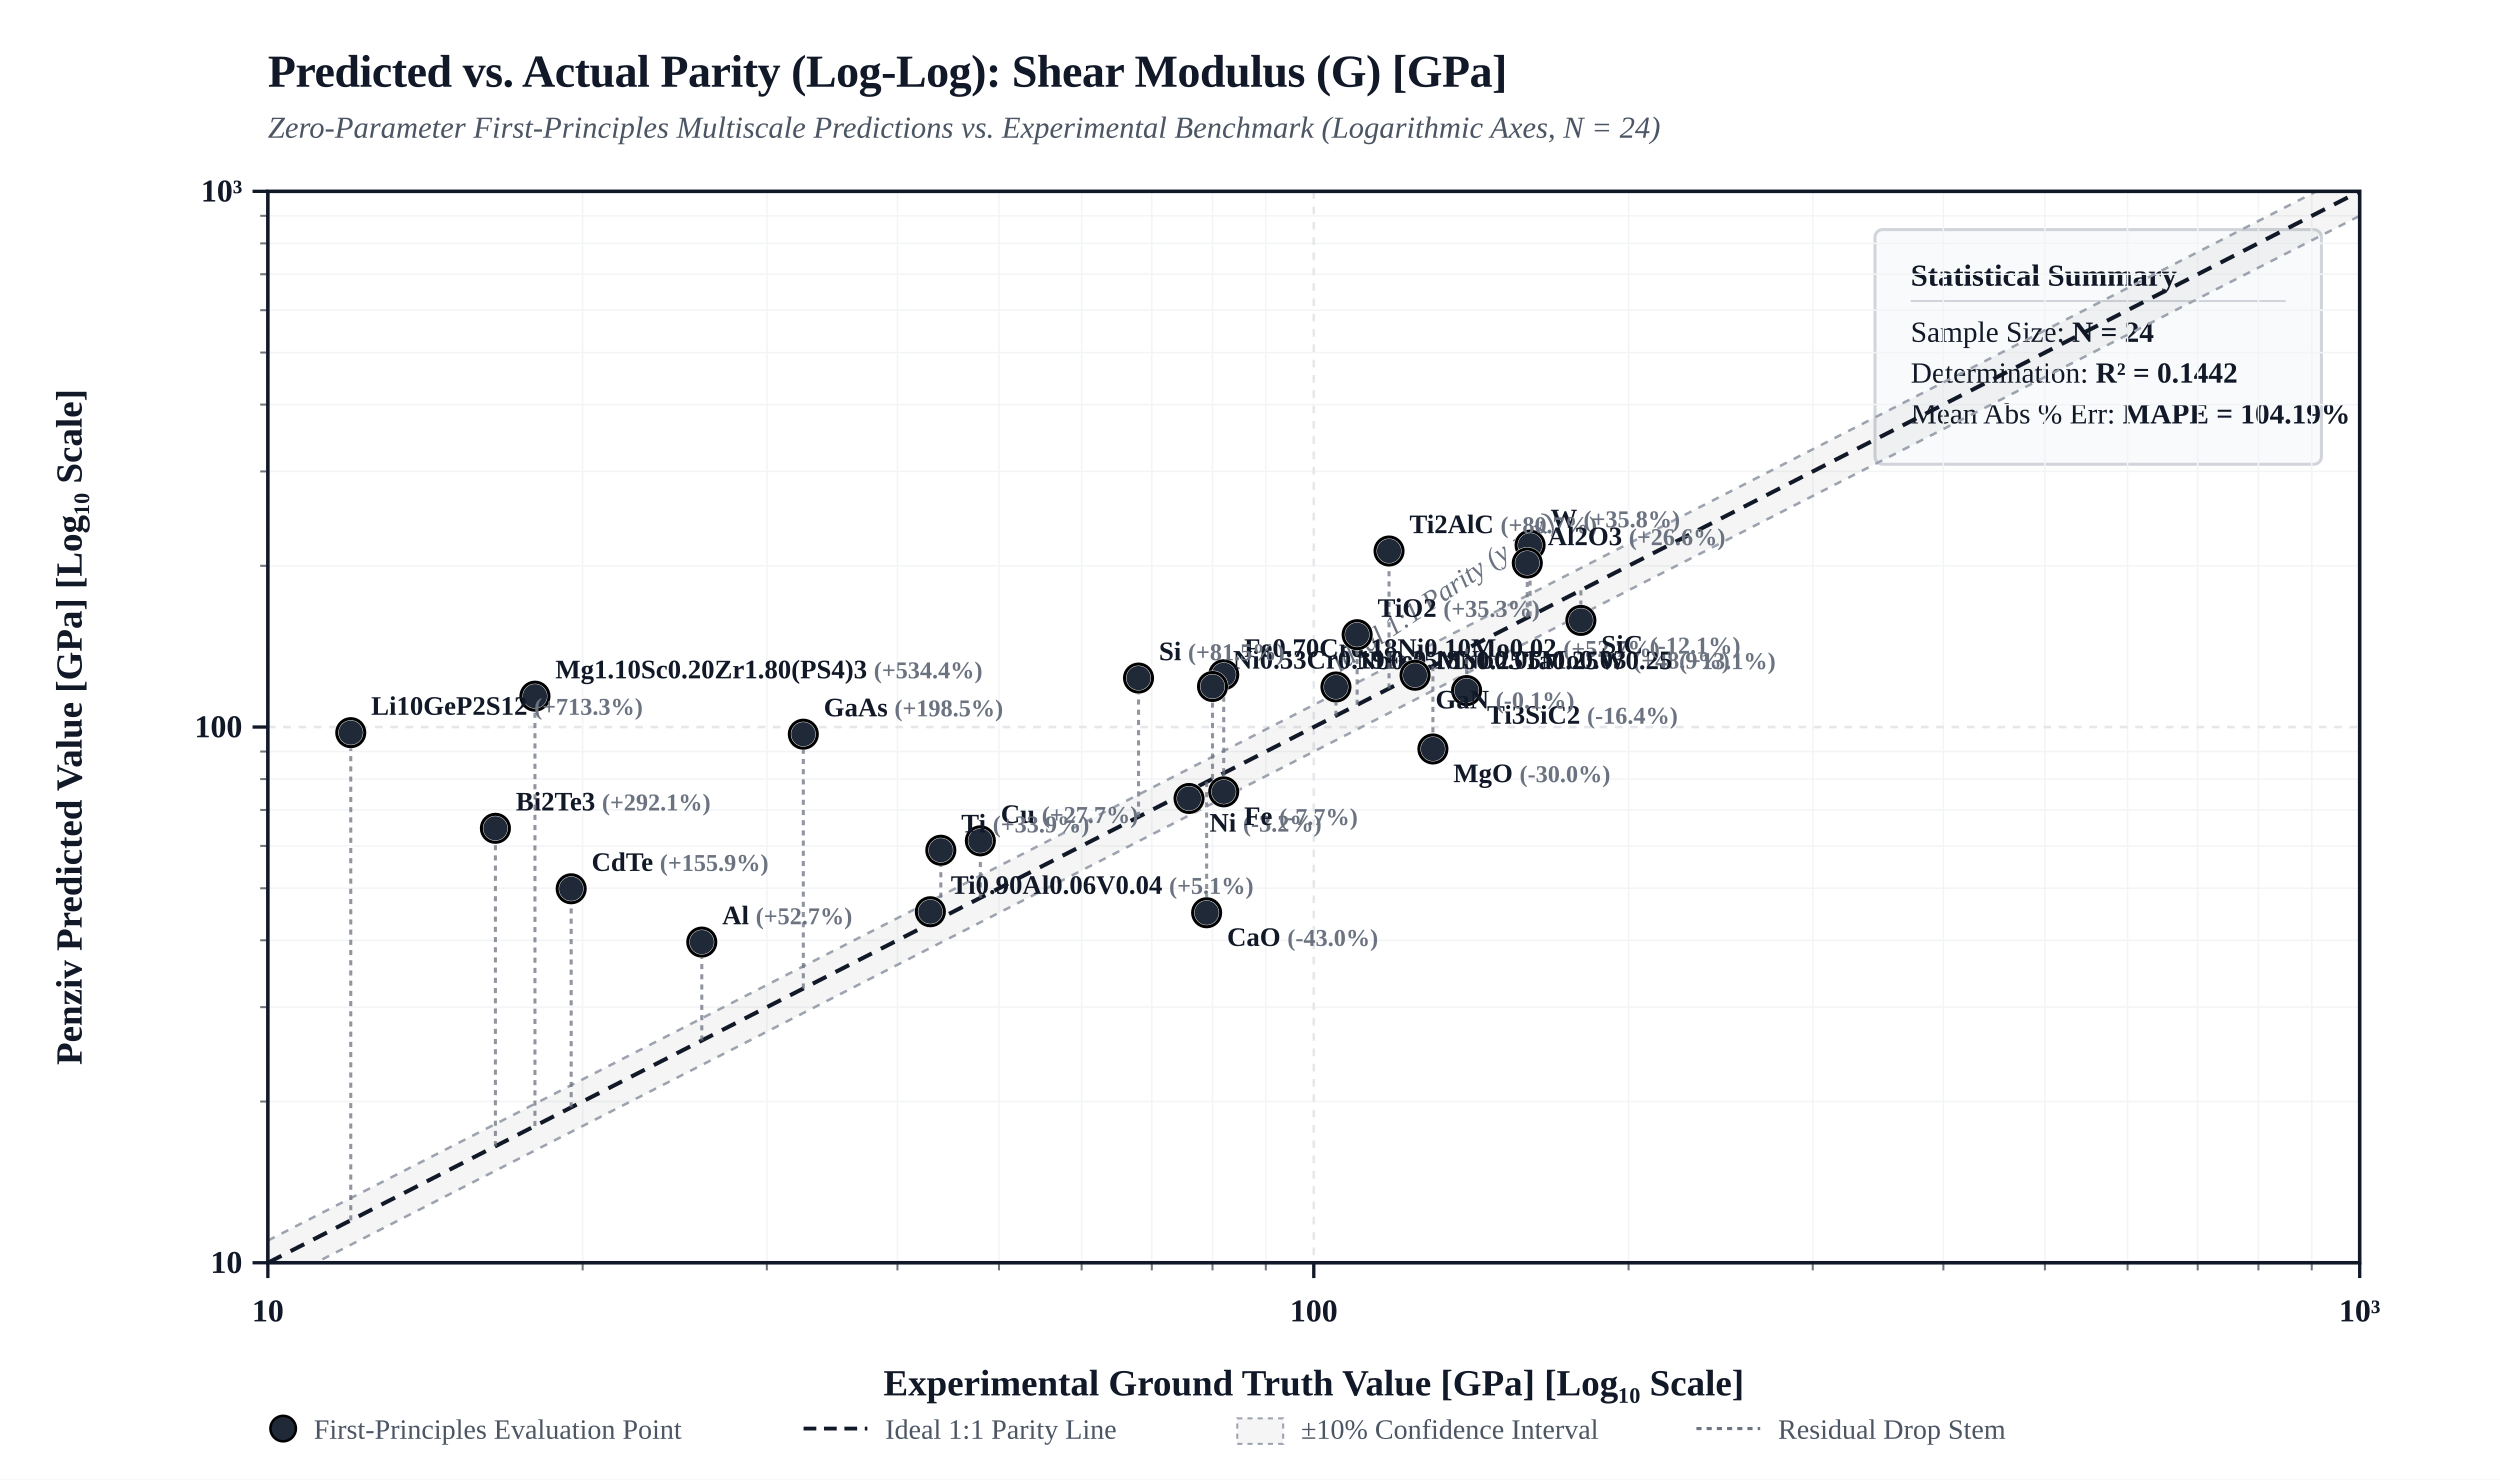
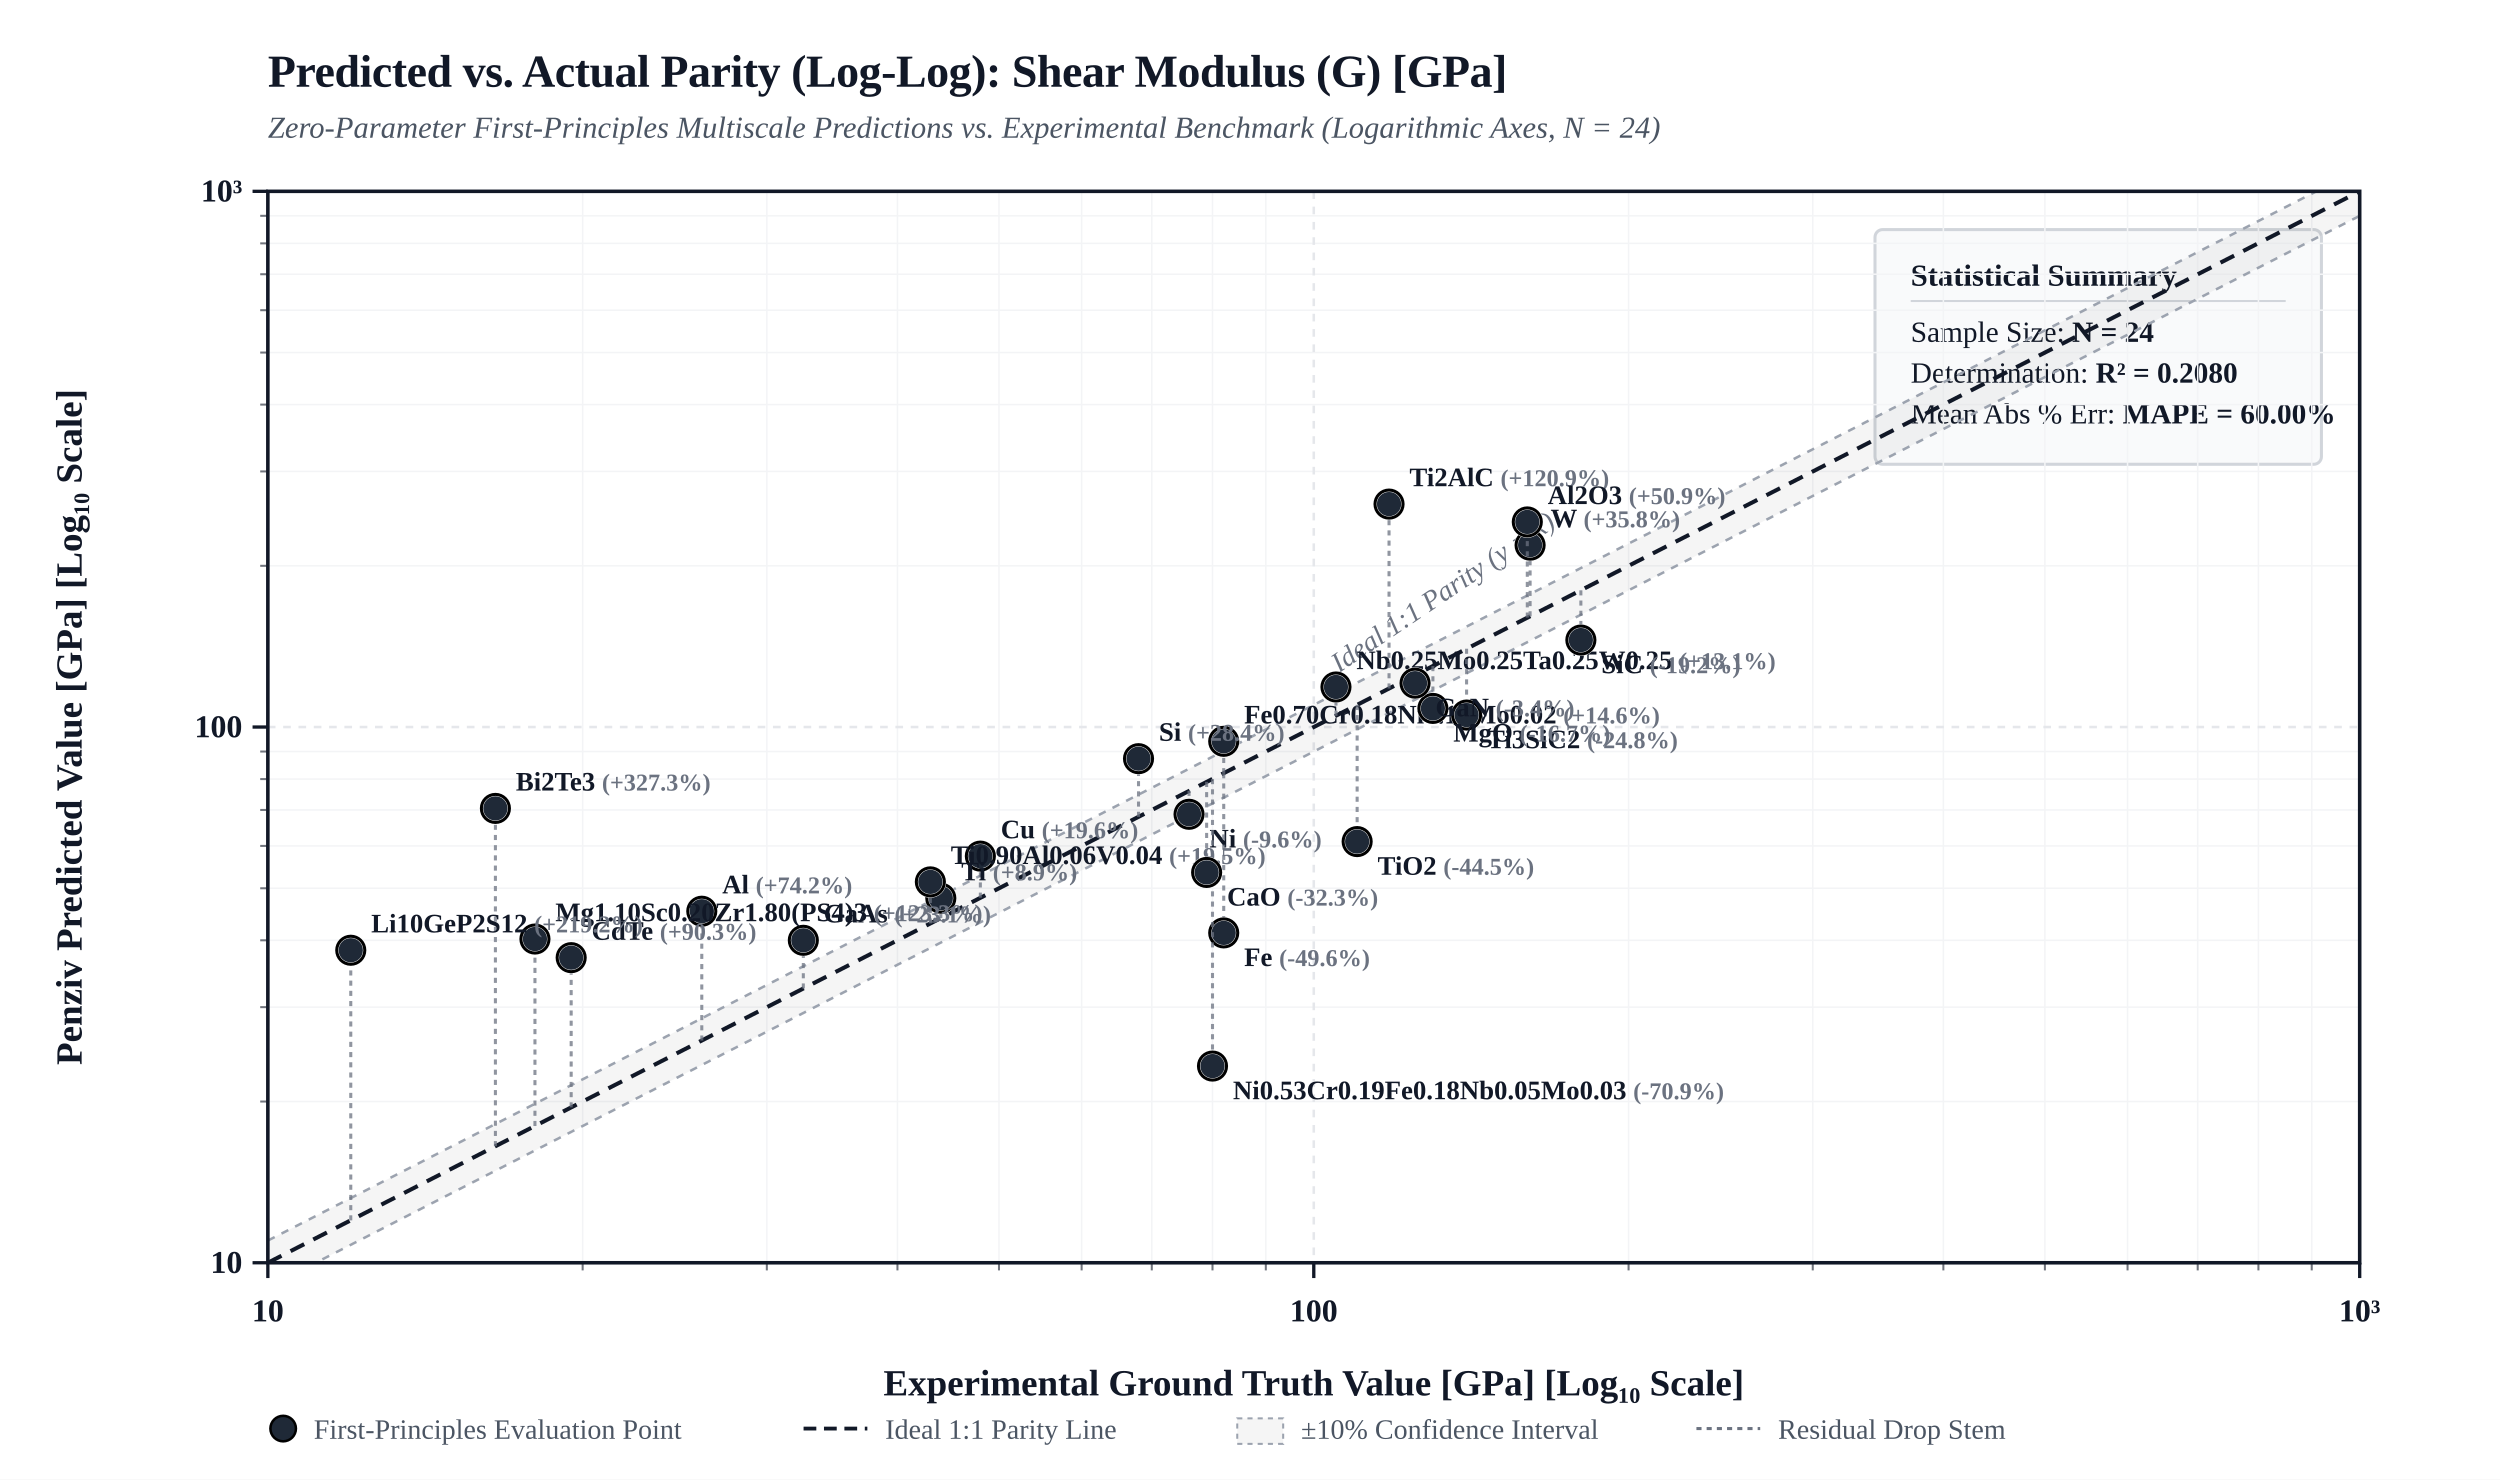
<svg xmlns="http://www.w3.org/2000/svg" viewBox="0 0 980 580" width="100%" height="auto" style="background-color: #FFFFFF; border: 1px solid #E5E7EB; border-radius: 4px; font-family: 'Times New Roman', Times, 'DejaVu Serif', 'TeX Gyre Termes', Georgia, serif;">
  <defs>
    <clipPath id="plotClip">
      <rect x="105" y="75" width="820" height="420" />
    </clipPath>
  </defs>
  <rect x="0" y="0" width="980" height="580" fill="#FFFFFF" />
  <text x="105" y="34" fill="#111827" font-size="18" font-weight="bold" letter-spacing="-0.01em">Predicted vs. Actual Parity (Log-Log): Shear Modulus (G) [GPa]</text>
  <text x="105" y="54" fill="#4B5563" font-size="12" font-style="italic">Zero-Parameter First-Principles Multiscale Predictions vs. Experimental Benchmark (Logarithmic Axes, N = 24)</text>
  <g transform="translate(735, 90)">
    <rect width="175" height="92" rx="3" fill="#F9FAFB" stroke="#D1D5DB" stroke-width="1.2" />
    <text x="14" y="22" fill="#111827" font-size="12" font-weight="bold">Statistical Summary</text>
    <line x1="14" y1="28" x2="161" y2="28" stroke="#D1D5DB" stroke-width="0.8" />
    <text x="14" y="44" fill="#111827" font-size="11.5">Sample Size: <tspan font-weight="bold">N = 24</tspan>
    </text>
-     <text x="14" y="60" fill="#111827" font-size="11.5">Determination: <tspan font-weight="bold">R² = 0.1442</tspan>
+     <text x="14" y="60" fill="#111827" font-size="11.5">Determination: <tspan font-weight="bold">R² = 0.2080</tspan>
    </text>
-     <text x="14" y="76" fill="#111827" font-size="11.5">Mean Abs % Err: <tspan font-weight="bold">MAPE = 104.19%</tspan>
+     <text x="14" y="76" fill="#111827" font-size="11.5">Mean Abs % Err: <tspan font-weight="bold">MAPE = 60.00%</tspan>
    </text>
  </g>
  <line x1="228.4" y1="75" x2="228.4" y2="495" stroke="#F3F4F6" stroke-width="0.6" />
  <line x1="105" y1="431.8" x2="925" y2="431.8" stroke="#F3F4F6" stroke-width="0.6" />
  <line x1="102" y1="431.8" x2="105" y2="431.8" stroke="#111827" stroke-width="0.8" opacity="0.6" />
  <line x1="228.4" y1="495" x2="228.4" y2="498" stroke="#111827" stroke-width="0.8" opacity="0.6" />
  <line x1="300.6" y1="75" x2="300.6" y2="495" stroke="#F3F4F6" stroke-width="0.6" />
  <line x1="105" y1="394.8" x2="925" y2="394.8" stroke="#F3F4F6" stroke-width="0.6" />
  <line x1="102" y1="394.8" x2="105" y2="394.8" stroke="#111827" stroke-width="0.8" opacity="0.6" />
  <line x1="300.6" y1="495" x2="300.6" y2="498" stroke="#111827" stroke-width="0.8" opacity="0.6" />
  <line x1="351.8" y1="75" x2="351.8" y2="495" stroke="#F3F4F6" stroke-width="0.6" />
  <line x1="105" y1="368.6" x2="925" y2="368.6" stroke="#F3F4F6" stroke-width="0.6" />
  <line x1="102" y1="368.6" x2="105" y2="368.6" stroke="#111827" stroke-width="0.8" opacity="0.6" />
  <line x1="351.8" y1="495" x2="351.8" y2="498" stroke="#111827" stroke-width="0.8" opacity="0.6" />
  <line x1="391.6" y1="75" x2="391.6" y2="495" stroke="#F3F4F6" stroke-width="0.6" />
  <line x1="105" y1="348.2" x2="925" y2="348.2" stroke="#F3F4F6" stroke-width="0.6" />
  <line x1="102" y1="348.2" x2="105" y2="348.2" stroke="#111827" stroke-width="0.8" opacity="0.6" />
  <line x1="391.6" y1="495" x2="391.6" y2="498" stroke="#111827" stroke-width="0.8" opacity="0.6" />
  <line x1="424.0" y1="75" x2="424.0" y2="495" stroke="#F3F4F6" stroke-width="0.6" />
  <line x1="105" y1="331.6" x2="925" y2="331.6" stroke="#F3F4F6" stroke-width="0.6" />
  <line x1="102" y1="331.6" x2="105" y2="331.6" stroke="#111827" stroke-width="0.8" opacity="0.6" />
  <line x1="424.0" y1="495" x2="424.0" y2="498" stroke="#111827" stroke-width="0.8" opacity="0.6" />
  <line x1="451.5" y1="75" x2="451.5" y2="495" stroke="#F3F4F6" stroke-width="0.6" />
  <line x1="105" y1="317.5" x2="925" y2="317.5" stroke="#F3F4F6" stroke-width="0.6" />
  <line x1="102" y1="317.5" x2="105" y2="317.5" stroke="#111827" stroke-width="0.8" opacity="0.6" />
  <line x1="451.5" y1="495" x2="451.5" y2="498" stroke="#111827" stroke-width="0.8" opacity="0.6" />
  <line x1="475.3" y1="75" x2="475.3" y2="495" stroke="#F3F4F6" stroke-width="0.6" />
  <line x1="105" y1="305.4" x2="925" y2="305.4" stroke="#F3F4F6" stroke-width="0.6" />
  <line x1="102" y1="305.4" x2="105" y2="305.4" stroke="#111827" stroke-width="0.8" opacity="0.6" />
  <line x1="475.3" y1="495" x2="475.3" y2="498" stroke="#111827" stroke-width="0.8" opacity="0.6" />
  <line x1="496.2" y1="75" x2="496.2" y2="495" stroke="#F3F4F6" stroke-width="0.6" />
  <line x1="105" y1="294.6" x2="925" y2="294.6" stroke="#F3F4F6" stroke-width="0.6" />
  <line x1="102" y1="294.6" x2="105" y2="294.6" stroke="#111827" stroke-width="0.8" opacity="0.6" />
  <line x1="496.2" y1="495" x2="496.2" y2="498" stroke="#111827" stroke-width="0.8" opacity="0.6" />
  <line x1="638.4" y1="75" x2="638.4" y2="495" stroke="#F3F4F6" stroke-width="0.6" />
  <line x1="105" y1="221.8" x2="925" y2="221.8" stroke="#F3F4F6" stroke-width="0.6" />
  <line x1="102" y1="221.8" x2="105" y2="221.8" stroke="#111827" stroke-width="0.8" opacity="0.6" />
  <line x1="638.4" y1="495" x2="638.4" y2="498" stroke="#111827" stroke-width="0.8" opacity="0.6" />
  <line x1="710.6" y1="75" x2="710.6" y2="495" stroke="#F3F4F6" stroke-width="0.6" />
  <line x1="105" y1="184.8" x2="925" y2="184.8" stroke="#F3F4F6" stroke-width="0.6" />
  <line x1="102" y1="184.8" x2="105" y2="184.8" stroke="#111827" stroke-width="0.8" opacity="0.6" />
  <line x1="710.6" y1="495" x2="710.6" y2="498" stroke="#111827" stroke-width="0.8" opacity="0.6" />
  <line x1="761.8" y1="75" x2="761.8" y2="495" stroke="#F3F4F6" stroke-width="0.6" />
  <line x1="105" y1="158.6" x2="925" y2="158.6" stroke="#F3F4F6" stroke-width="0.6" />
  <line x1="102" y1="158.6" x2="105" y2="158.6" stroke="#111827" stroke-width="0.8" opacity="0.6" />
  <line x1="761.8" y1="495" x2="761.8" y2="498" stroke="#111827" stroke-width="0.8" opacity="0.6" />
  <line x1="801.6" y1="75" x2="801.6" y2="495" stroke="#F3F4F6" stroke-width="0.6" />
  <line x1="105" y1="138.2" x2="925" y2="138.2" stroke="#F3F4F6" stroke-width="0.6" />
  <line x1="102" y1="138.2" x2="105" y2="138.2" stroke="#111827" stroke-width="0.8" opacity="0.6" />
  <line x1="801.6" y1="495" x2="801.6" y2="498" stroke="#111827" stroke-width="0.8" opacity="0.6" />
  <line x1="834.0" y1="75" x2="834.0" y2="495" stroke="#F3F4F6" stroke-width="0.6" />
  <line x1="105" y1="121.6" x2="925" y2="121.6" stroke="#F3F4F6" stroke-width="0.6" />
  <line x1="102" y1="121.6" x2="105" y2="121.6" stroke="#111827" stroke-width="0.8" opacity="0.6" />
  <line x1="834.0" y1="495" x2="834.0" y2="498" stroke="#111827" stroke-width="0.8" opacity="0.6" />
  <line x1="861.5" y1="75" x2="861.5" y2="495" stroke="#F3F4F6" stroke-width="0.6" />
  <line x1="105" y1="107.5" x2="925" y2="107.5" stroke="#F3F4F6" stroke-width="0.6" />
  <line x1="102" y1="107.5" x2="105" y2="107.5" stroke="#111827" stroke-width="0.8" opacity="0.6" />
  <line x1="861.5" y1="495" x2="861.5" y2="498" stroke="#111827" stroke-width="0.8" opacity="0.6" />
  <line x1="885.3" y1="75" x2="885.3" y2="495" stroke="#F3F4F6" stroke-width="0.6" />
  <line x1="105" y1="95.4" x2="925" y2="95.4" stroke="#F3F4F6" stroke-width="0.6" />
  <line x1="102" y1="95.4" x2="105" y2="95.4" stroke="#111827" stroke-width="0.8" opacity="0.6" />
  <line x1="885.3" y1="495" x2="885.3" y2="498" stroke="#111827" stroke-width="0.8" opacity="0.6" />
  <line x1="906.2" y1="75" x2="906.2" y2="495" stroke="#F3F4F6" stroke-width="0.6" />
  <line x1="105" y1="84.6" x2="925" y2="84.6" stroke="#F3F4F6" stroke-width="0.6" />
  <line x1="102" y1="84.6" x2="105" y2="84.6" stroke="#111827" stroke-width="0.8" opacity="0.6" />
  <line x1="906.2" y1="495" x2="906.2" y2="498" stroke="#111827" stroke-width="0.8" opacity="0.6" />
  <line x1="105.0" y1="75" x2="105.0" y2="495" stroke="#E5E7EB" stroke-width="1.0" stroke-dasharray="3,3" />
  <line x1="105" y1="495.0" x2="925" y2="495.0" stroke="#E5E7EB" stroke-width="1.0" stroke-dasharray="3,3" />
  <line x1="99" y1="495.0" x2="105" y2="495.0" stroke="#111827" stroke-width="1.3" />
  <text x="95" y="499.0" fill="#111827" font-size="12.5" font-weight="bold" text-anchor="end">10</text>
  <line x1="105.0" y1="495" x2="105.0" y2="501" stroke="#111827" stroke-width="1.3" />
  <text x="105.0" y="518.0" fill="#111827" font-size="12.5" font-weight="bold" text-anchor="middle">10</text>
  <line x1="515.0" y1="75" x2="515.0" y2="495" stroke="#E5E7EB" stroke-width="1.0" stroke-dasharray="3,3" />
  <line x1="105" y1="285.0" x2="925" y2="285.0" stroke="#E5E7EB" stroke-width="1.0" stroke-dasharray="3,3" />
  <line x1="99" y1="285.0" x2="105" y2="285.0" stroke="#111827" stroke-width="1.3" />
  <text x="95" y="289.0" fill="#111827" font-size="12.5" font-weight="bold" text-anchor="end">100</text>
  <line x1="515.0" y1="495" x2="515.0" y2="501" stroke="#111827" stroke-width="1.3" />
  <text x="515.0" y="518.0" fill="#111827" font-size="12.5" font-weight="bold" text-anchor="middle">100</text>
  <line x1="925.0" y1="75" x2="925.0" y2="495" stroke="#E5E7EB" stroke-width="1.0" stroke-dasharray="3,3" />
  <line x1="105" y1="75.0" x2="925" y2="75.0" stroke="#E5E7EB" stroke-width="1.0" stroke-dasharray="3,3" />
  <line x1="99" y1="75.0" x2="105" y2="75.0" stroke="#111827" stroke-width="1.3" />
  <text x="95" y="79.0" fill="#111827" font-size="12.5" font-weight="bold" text-anchor="end">10³</text>
  <line x1="925.0" y1="495" x2="925.0" y2="501" stroke="#111827" stroke-width="1.3" />
  <text x="925.0" y="518.0" fill="#111827" font-size="12.5" font-weight="bold" text-anchor="middle">10³</text>
  <polygon points="105.0,486.3 925.0,66.3 925.0,84.6 105.0,504.6" fill="rgba(0, 0, 0, 0.04)" clip-path="url(#plotClip)" />
  <line x1="105.0" y1="486.3" x2="925.0" y2="66.3" stroke="#9CA3AF" stroke-width="1.0" stroke-dasharray="3,3" clip-path="url(#plotClip)" />
  <line x1="105.0" y1="504.6" x2="925.0" y2="84.6" stroke="#9CA3AF" stroke-width="1.0" stroke-dasharray="3,3" clip-path="url(#plotClip)" />
  <line x1="105.0" y1="495.0" x2="925.0" y2="75.0" stroke="#111827" stroke-width="1.6" stroke-dasharray="6,4" clip-path="url(#plotClip)" />
  <text x="535.0" y="273.0" fill="#6B7280" font-size="11" font-style="italic" transform="rotate(-34 515.0 285.0)">Ideal 1:1 Parity (y = x)</text>
  <rect x="105" y="75" width="820" height="420" fill="none" stroke="#111827" stroke-width="1.4" />
  <text x="515.0" y="547.0" fill="#111827" font-size="14.5" font-weight="bold" text-anchor="middle">Experimental Ground Truth Value [GPa] [Log₁₀ Scale]</text>
  <text x="32" y="285.0" fill="#111827" font-size="14.5" font-weight="bold" text-anchor="middle" transform="rotate(-90 32 285.0)">Penziv Predicted Value [GPa] [Log₁₀ Scale]</text>
-   <line x1="384.3" y1="351.9" x2="384.3" y2="329.6" stroke="#6B7280" stroke-width="1.2" stroke-dasharray="2,2" opacity="0.75" clip-path="url(#plotClip)" />
-   <circle cx="384.3" cy="329.6" r="5.5" fill="#1F2937" stroke="#FFFFFF" stroke-width="1.5" />
-   <circle cx="384.3" cy="329.6" r="5.5" fill="none" stroke="#000000" stroke-width="1.2" />
-   <text x="392.3" y="322.6" fill="#111827" font-size="10.5" font-weight="600" text-anchor="start">Cu <tspan fill="#6B7280" font-size="9.5">(+27.7%)</tspan>
-   </text>
-   <line x1="275.1" y1="407.9" x2="275.1" y2="369.3" stroke="#6B7280" stroke-width="1.2" stroke-dasharray="2,2" opacity="0.75" clip-path="url(#plotClip)" />
-   <circle cx="275.1" cy="369.3" r="5.5" fill="#1F2937" stroke="#FFFFFF" stroke-width="1.5" />
-   <circle cx="275.1" cy="369.3" r="5.5" fill="none" stroke="#000000" stroke-width="1.2" />
-   <text x="283.1" y="362.3" fill="#111827" font-size="10.5" font-weight="600" text-anchor="start">Al <tspan fill="#6B7280" font-size="9.5">(+52.7%)</tspan>
-   </text>
-   <line x1="466.1" y1="310.0" x2="466.1" y2="313.0" stroke="#6B7280" stroke-width="1.2" stroke-dasharray="2,2" opacity="0.75" clip-path="url(#plotClip)" />
-   <circle cx="466.1" cy="313.0" r="5.5" fill="#1F2937" stroke="#FFFFFF" stroke-width="1.5" />
-   <circle cx="466.1" cy="313.0" r="5.5" fill="none" stroke="#000000" stroke-width="1.2" />
-   <text x="474.1" y="326.0" fill="#111827" font-size="10.5" font-weight="600" text-anchor="start">Ni <tspan fill="#6B7280" font-size="9.5">(-3.2%)</tspan>
-   </text>
-   <line x1="368.8" y1="359.9" x2="368.8" y2="333.3" stroke="#6B7280" stroke-width="1.2" stroke-dasharray="2,2" opacity="0.75" clip-path="url(#plotClip)" />
-   <circle cx="368.8" cy="333.3" r="5.5" fill="#1F2937" stroke="#FFFFFF" stroke-width="1.5" />
-   <circle cx="368.8" cy="333.3" r="5.5" fill="none" stroke="#000000" stroke-width="1.2" />
-   <text x="376.8" y="326.3" fill="#111827" font-size="10.5" font-weight="600" text-anchor="start">Ti <tspan fill="#6B7280" font-size="9.5">(+33.9%)</tspan>
+   <line x1="384.3" y1="351.9" x2="384.3" y2="335.6" stroke="#6B7280" stroke-width="1.2" stroke-dasharray="2,2" opacity="0.75" clip-path="url(#plotClip)" />
+   <circle cx="384.3" cy="335.6" r="5.5" fill="#1F2937" stroke="#FFFFFF" stroke-width="1.5" />
+   <circle cx="384.3" cy="335.6" r="5.5" fill="none" stroke="#000000" stroke-width="1.2" />
+   <text x="392.3" y="328.6" fill="#111827" font-size="10.5" font-weight="600" text-anchor="start">Cu <tspan fill="#6B7280" font-size="9.5">(+19.6%)</tspan>
+   </text>
+   <line x1="275.1" y1="407.9" x2="275.1" y2="357.2" stroke="#6B7280" stroke-width="1.2" stroke-dasharray="2,2" opacity="0.75" clip-path="url(#plotClip)" />
+   <circle cx="275.1" cy="357.2" r="5.5" fill="#1F2937" stroke="#FFFFFF" stroke-width="1.5" />
+   <circle cx="275.1" cy="357.2" r="5.5" fill="none" stroke="#000000" stroke-width="1.2" />
+   <text x="283.1" y="350.2" fill="#111827" font-size="10.5" font-weight="600" text-anchor="start">Al <tspan fill="#6B7280" font-size="9.5">(+74.2%)</tspan>
+   </text>
+   <line x1="466.1" y1="310.0" x2="466.1" y2="319.2" stroke="#6B7280" stroke-width="1.2" stroke-dasharray="2,2" opacity="0.75" clip-path="url(#plotClip)" />
+   <circle cx="466.1" cy="319.2" r="5.5" fill="#1F2937" stroke="#FFFFFF" stroke-width="1.5" />
+   <circle cx="466.1" cy="319.2" r="5.5" fill="none" stroke="#000000" stroke-width="1.2" />
+   <text x="474.1" y="332.2" fill="#111827" font-size="10.5" font-weight="600" text-anchor="start">Ni <tspan fill="#6B7280" font-size="9.5">(-9.6%)</tspan>
+   </text>
+   <line x1="368.8" y1="359.9" x2="368.8" y2="352.1" stroke="#6B7280" stroke-width="1.2" stroke-dasharray="2,2" opacity="0.75" clip-path="url(#plotClip)" />
+   <circle cx="368.8" cy="352.1" r="5.5" fill="#1F2937" stroke="#FFFFFF" stroke-width="1.5" />
+   <circle cx="368.8" cy="352.1" r="5.5" fill="none" stroke="#000000" stroke-width="1.2" />
+   <text x="376.8" y="345.1" fill="#111827" font-size="10.5" font-weight="600" text-anchor="start">Ti <tspan fill="#6B7280" font-size="9.5">(+8.9%)</tspan>
  </text>
  <line x1="599.8" y1="241.6" x2="599.8" y2="213.7" stroke="#6B7280" stroke-width="1.2" stroke-dasharray="2,2" opacity="0.75" clip-path="url(#plotClip)" />
  <circle cx="599.8" cy="213.7" r="5.5" fill="#1F2937" stroke="#FFFFFF" stroke-width="1.5" />
  <circle cx="599.8" cy="213.7" r="5.5" fill="none" stroke="#000000" stroke-width="1.2" />
  <text x="607.8" y="206.7" fill="#111827" font-size="10.5" font-weight="600" text-anchor="start">W <tspan fill="#6B7280" font-size="9.5">(+35.8%)</tspan>
  </text>
-   <line x1="479.7" y1="303.1" x2="479.7" y2="310.4" stroke="#6B7280" stroke-width="1.2" stroke-dasharray="2,2" opacity="0.75" clip-path="url(#plotClip)" />
-   <circle cx="479.7" cy="310.4" r="5.5" fill="#1F2937" stroke="#FFFFFF" stroke-width="1.5" />
-   <circle cx="479.7" cy="310.4" r="5.5" fill="none" stroke="#000000" stroke-width="1.2" />
-   <text x="487.7" y="323.4" fill="#111827" font-size="10.5" font-weight="600" text-anchor="start">Fe <tspan fill="#6B7280" font-size="9.5">(-7.7%)</tspan>
-   </text>
-   <line x1="479.7" y1="303.1" x2="479.7" y2="264.5" stroke="#6B7280" stroke-width="1.2" stroke-dasharray="2,2" opacity="0.75" clip-path="url(#plotClip)" />
-   <circle cx="479.7" cy="264.5" r="5.5" fill="#1F2937" stroke="#FFFFFF" stroke-width="1.5" />
-   <circle cx="479.7" cy="264.5" r="5.5" fill="none" stroke="#000000" stroke-width="1.2" />
-   <text x="487.7" y="257.5" fill="#111827" font-size="10.5" font-weight="600" text-anchor="start">Fe0.70Cr0.18Ni0.10Mo0.02 <tspan fill="#6B7280" font-size="9.5">(+52.7%)</tspan>
-   </text>
-   <line x1="475.3" y1="305.4" x2="475.3" y2="269.1" stroke="#6B7280" stroke-width="1.2" stroke-dasharray="2,2" opacity="0.75" clip-path="url(#plotClip)" />
-   <circle cx="475.3" cy="269.1" r="5.5" fill="#1F2937" stroke="#FFFFFF" stroke-width="1.5" />
-   <circle cx="475.3" cy="269.1" r="5.5" fill="none" stroke="#000000" stroke-width="1.2" />
-   <text x="483.3" y="262.1" fill="#111827" font-size="10.5" font-weight="600" text-anchor="start">Ni0.53Cr0.19Fe0.18Nb0.05Mo0.03 <tspan fill="#6B7280" font-size="9.5">(+48.9%)</tspan>
-   </text>
-   <line x1="364.7" y1="362.0" x2="364.7" y2="357.4" stroke="#6B7280" stroke-width="1.2" stroke-dasharray="2,2" opacity="0.75" clip-path="url(#plotClip)" />
-   <circle cx="364.7" cy="357.4" r="5.5" fill="#1F2937" stroke="#FFFFFF" stroke-width="1.5" />
-   <circle cx="364.7" cy="357.4" r="5.5" fill="none" stroke="#000000" stroke-width="1.2" />
-   <text x="372.7" y="350.4" fill="#111827" font-size="10.5" font-weight="600" text-anchor="start">Ti0.90Al0.06V0.04 <tspan fill="#6B7280" font-size="9.5">(+5.1%)</tspan>
+   <line x1="479.7" y1="303.1" x2="479.7" y2="365.7" stroke="#6B7280" stroke-width="1.2" stroke-dasharray="2,2" opacity="0.75" clip-path="url(#plotClip)" />
+   <circle cx="479.7" cy="365.7" r="5.5" fill="#1F2937" stroke="#FFFFFF" stroke-width="1.5" />
+   <circle cx="479.7" cy="365.7" r="5.5" fill="none" stroke="#000000" stroke-width="1.2" />
+   <text x="487.7" y="378.7" fill="#111827" font-size="10.5" font-weight="600" text-anchor="start">Fe <tspan fill="#6B7280" font-size="9.5">(-49.6%)</tspan>
+   </text>
+   <line x1="479.7" y1="303.1" x2="479.7" y2="290.6" stroke="#6B7280" stroke-width="1.2" stroke-dasharray="2,2" opacity="0.75" clip-path="url(#plotClip)" />
+   <circle cx="479.7" cy="290.6" r="5.5" fill="#1F2937" stroke="#FFFFFF" stroke-width="1.5" />
+   <circle cx="479.7" cy="290.6" r="5.5" fill="none" stroke="#000000" stroke-width="1.2" />
+   <text x="487.7" y="283.6" fill="#111827" font-size="10.5" font-weight="600" text-anchor="start">Fe0.70Cr0.18Ni0.10Mo0.02 <tspan fill="#6B7280" font-size="9.5">(+14.6%)</tspan>
+   </text>
+   <line x1="475.3" y1="305.4" x2="475.3" y2="417.9" stroke="#6B7280" stroke-width="1.2" stroke-dasharray="2,2" opacity="0.75" clip-path="url(#plotClip)" />
+   <circle cx="475.3" cy="417.9" r="5.5" fill="#1F2937" stroke="#FFFFFF" stroke-width="1.5" />
+   <circle cx="475.3" cy="417.9" r="5.5" fill="none" stroke="#000000" stroke-width="1.2" />
+   <text x="483.3" y="430.9" fill="#111827" font-size="10.5" font-weight="600" text-anchor="start">Ni0.53Cr0.19Fe0.18Nb0.05Mo0.03 <tspan fill="#6B7280" font-size="9.5">(-70.9%)</tspan>
+   </text>
+   <line x1="364.7" y1="362.0" x2="364.7" y2="345.7" stroke="#6B7280" stroke-width="1.2" stroke-dasharray="2,2" opacity="0.75" clip-path="url(#plotClip)" />
+   <circle cx="364.7" cy="345.7" r="5.5" fill="#1F2937" stroke="#FFFFFF" stroke-width="1.5" />
+   <circle cx="364.7" cy="345.7" r="5.5" fill="none" stroke="#000000" stroke-width="1.2" />
+   <text x="372.7" y="338.7" fill="#111827" font-size="10.5" font-weight="600" text-anchor="start">Ti0.90Al0.06V0.04 <tspan fill="#6B7280" font-size="9.5">(+19.5%)</tspan>
  </text>
  <line x1="523.7" y1="280.6" x2="523.7" y2="269.3" stroke="#6B7280" stroke-width="1.2" stroke-dasharray="2,2" opacity="0.75" clip-path="url(#plotClip)" />
  <circle cx="523.7" cy="269.3" r="5.5" fill="#1F2937" stroke="#FFFFFF" stroke-width="1.5" />
  <circle cx="523.7" cy="269.3" r="5.5" fill="none" stroke="#000000" stroke-width="1.2" />
  <text x="531.7" y="262.3" fill="#111827" font-size="10.5" font-weight="600" text-anchor="start">Nb0.25Mo0.25Ta0.25W0.25 <tspan fill="#6B7280" font-size="9.5">(+13.1%)</tspan>
  </text>
-   <line x1="574.9" y1="254.3" x2="574.9" y2="270.7" stroke="#6B7280" stroke-width="1.2" stroke-dasharray="2,2" opacity="0.75" clip-path="url(#plotClip)" />
-   <circle cx="574.9" cy="270.7" r="5.5" fill="#1F2937" stroke="#FFFFFF" stroke-width="1.5" />
-   <circle cx="574.9" cy="270.7" r="5.5" fill="none" stroke="#000000" stroke-width="1.2" />
-   <text x="582.9" y="283.7" fill="#111827" font-size="10.5" font-weight="600" text-anchor="start">Ti3SiC2 <tspan fill="#6B7280" font-size="9.5">(-16.4%)</tspan>
-   </text>
-   <line x1="544.5" y1="269.9" x2="544.5" y2="216.0" stroke="#6B7280" stroke-width="1.2" stroke-dasharray="2,2" opacity="0.75" clip-path="url(#plotClip)" />
-   <circle cx="544.5" cy="216.0" r="5.5" fill="#1F2937" stroke="#FFFFFF" stroke-width="1.5" />
-   <circle cx="544.5" cy="216.0" r="5.5" fill="none" stroke="#000000" stroke-width="1.2" />
-   <text x="552.5" y="209.0" fill="#111827" font-size="10.5" font-weight="600" text-anchor="start">Ti2AlC <tspan fill="#6B7280" font-size="9.5">(+80.7%)</tspan>
-   </text>
-   <line x1="473.0" y1="306.5" x2="473.0" y2="357.8" stroke="#6B7280" stroke-width="1.2" stroke-dasharray="2,2" opacity="0.75" clip-path="url(#plotClip)" />
-   <circle cx="473.0" cy="357.8" r="5.5" fill="#1F2937" stroke="#FFFFFF" stroke-width="1.5" />
-   <circle cx="473.0" cy="357.8" r="5.5" fill="none" stroke="#000000" stroke-width="1.2" />
-   <text x="481.0" y="370.8" fill="#111827" font-size="10.5" font-weight="600" text-anchor="start">CaO <tspan fill="#6B7280" font-size="9.5">(-43.0%)</tspan>
-   </text>
-   <line x1="561.7" y1="261.1" x2="561.7" y2="293.6" stroke="#6B7280" stroke-width="1.2" stroke-dasharray="2,2" opacity="0.75" clip-path="url(#plotClip)" />
-   <circle cx="561.7" cy="293.6" r="5.5" fill="#1F2937" stroke="#FFFFFF" stroke-width="1.5" />
-   <circle cx="561.7" cy="293.6" r="5.5" fill="none" stroke="#000000" stroke-width="1.2" />
-   <text x="569.7" y="306.6" fill="#111827" font-size="10.5" font-weight="600" text-anchor="start">MgO <tspan fill="#6B7280" font-size="9.5">(-30.0%)</tspan>
-   </text>
-   <line x1="598.7" y1="242.1" x2="598.7" y2="220.7" stroke="#6B7280" stroke-width="1.2" stroke-dasharray="2,2" opacity="0.75" clip-path="url(#plotClip)" />
-   <circle cx="598.7" cy="220.7" r="5.5" fill="#1F2937" stroke="#FFFFFF" stroke-width="1.5" />
-   <circle cx="598.7" cy="220.7" r="5.5" fill="none" stroke="#000000" stroke-width="1.2" />
-   <text x="606.7" y="213.7" fill="#111827" font-size="10.5" font-weight="600" text-anchor="start">Al2O3 <tspan fill="#6B7280" font-size="9.5">(+26.6%)</tspan>
-   </text>
-   <line x1="532.0" y1="276.3" x2="532.0" y2="248.8" stroke="#6B7280" stroke-width="1.2" stroke-dasharray="2,2" opacity="0.75" clip-path="url(#plotClip)" />
-   <circle cx="532.0" cy="248.8" r="5.5" fill="#1F2937" stroke="#FFFFFF" stroke-width="1.5" />
-   <circle cx="532.0" cy="248.8" r="5.5" fill="none" stroke="#000000" stroke-width="1.2" />
-   <text x="540.0" y="241.8" fill="#111827" font-size="10.5" font-weight="600" text-anchor="start">TiO2 <tspan fill="#6B7280" font-size="9.5">(+35.3%)</tspan>
-   </text>
-   <line x1="619.7" y1="231.4" x2="619.7" y2="243.2" stroke="#6B7280" stroke-width="1.2" stroke-dasharray="2,2" opacity="0.75" clip-path="url(#plotClip)" />
-   <circle cx="619.7" cy="243.2" r="5.5" fill="#1F2937" stroke="#FFFFFF" stroke-width="1.5" />
-   <circle cx="619.7" cy="243.2" r="5.5" fill="none" stroke="#000000" stroke-width="1.2" />
-   <text x="627.7" y="256.2" fill="#111827" font-size="10.5" font-weight="600" text-anchor="start">SiC <tspan fill="#6B7280" font-size="9.5">(-12.1%)</tspan>
-   </text>
-   <line x1="554.7" y1="264.6" x2="554.7" y2="264.7" stroke="#6B7280" stroke-width="1.2" stroke-dasharray="2,2" opacity="0.75" clip-path="url(#plotClip)" />
-   <circle cx="554.7" cy="264.7" r="5.5" fill="#1F2937" stroke="#FFFFFF" stroke-width="1.5" />
-   <circle cx="554.7" cy="264.7" r="5.5" fill="none" stroke="#000000" stroke-width="1.2" />
-   <text x="562.7" y="277.7" fill="#111827" font-size="10.5" font-weight="600" text-anchor="start">GaN <tspan fill="#6B7280" font-size="9.5">(-0.1%)</tspan>
-   </text>
-   <line x1="446.3" y1="320.2" x2="446.3" y2="265.8" stroke="#6B7280" stroke-width="1.2" stroke-dasharray="2,2" opacity="0.75" clip-path="url(#plotClip)" />
-   <circle cx="446.3" cy="265.8" r="5.5" fill="#1F2937" stroke="#FFFFFF" stroke-width="1.5" />
-   <circle cx="446.3" cy="265.8" r="5.5" fill="none" stroke="#000000" stroke-width="1.2" />
-   <text x="454.3" y="258.8" fill="#111827" font-size="10.5" font-weight="600" text-anchor="start">Si <tspan fill="#6B7280" font-size="9.5">(+81.5%)</tspan>
-   </text>
-   <line x1="314.9" y1="387.5" x2="314.9" y2="287.8" stroke="#6B7280" stroke-width="1.2" stroke-dasharray="2,2" opacity="0.75" clip-path="url(#plotClip)" />
-   <circle cx="314.9" cy="287.8" r="5.5" fill="#1F2937" stroke="#FFFFFF" stroke-width="1.5" />
-   <circle cx="314.9" cy="287.8" r="5.5" fill="none" stroke="#000000" stroke-width="1.2" />
-   <text x="322.9" y="280.8" fill="#111827" font-size="10.5" font-weight="600" text-anchor="start">GaAs <tspan fill="#6B7280" font-size="9.5">(+198.5%)</tspan>
-   </text>
-   <line x1="223.9" y1="434.1" x2="223.9" y2="348.4" stroke="#6B7280" stroke-width="1.2" stroke-dasharray="2,2" opacity="0.75" clip-path="url(#plotClip)" />
-   <circle cx="223.9" cy="348.4" r="5.5" fill="#1F2937" stroke="#FFFFFF" stroke-width="1.5" />
-   <circle cx="223.9" cy="348.4" r="5.5" fill="none" stroke="#000000" stroke-width="1.2" />
-   <text x="231.9" y="341.4" fill="#111827" font-size="10.5" font-weight="600" text-anchor="start">CdTe <tspan fill="#6B7280" font-size="9.5">(+155.9%)</tspan>
-   </text>
-   <line x1="194.2" y1="449.3" x2="194.2" y2="324.7" stroke="#6B7280" stroke-width="1.2" stroke-dasharray="2,2" opacity="0.75" clip-path="url(#plotClip)" />
-   <circle cx="194.2" cy="324.7" r="5.5" fill="#1F2937" stroke="#FFFFFF" stroke-width="1.5" />
-   <circle cx="194.2" cy="324.7" r="5.5" fill="none" stroke="#000000" stroke-width="1.2" />
-   <text x="202.2" y="317.7" fill="#111827" font-size="10.5" font-weight="600" text-anchor="start">Bi2Te3 <tspan fill="#6B7280" font-size="9.5">(+292.1%)</tspan>
-   </text>
-   <line x1="209.7" y1="441.4" x2="209.7" y2="272.9" stroke="#6B7280" stroke-width="1.2" stroke-dasharray="2,2" opacity="0.75" clip-path="url(#plotClip)" />
-   <circle cx="209.7" cy="272.9" r="5.5" fill="#1F2937" stroke="#FFFFFF" stroke-width="1.5" />
-   <circle cx="209.7" cy="272.9" r="5.5" fill="none" stroke="#000000" stroke-width="1.2" />
-   <text x="217.7" y="265.9" fill="#111827" font-size="10.5" font-weight="600" text-anchor="start">Mg1.10Sc0.20Zr1.80(PS4)3 <tspan fill="#6B7280" font-size="9.5">(+534.4%)</tspan>
-   </text>
-   <line x1="137.5" y1="478.4" x2="137.5" y2="287.2" stroke="#6B7280" stroke-width="1.2" stroke-dasharray="2,2" opacity="0.75" clip-path="url(#plotClip)" />
-   <circle cx="137.5" cy="287.2" r="5.5" fill="#1F2937" stroke="#FFFFFF" stroke-width="1.5" />
-   <circle cx="137.5" cy="287.2" r="5.5" fill="none" stroke="#000000" stroke-width="1.2" />
-   <text x="145.5" y="280.2" fill="#111827" font-size="10.5" font-weight="600" text-anchor="start">Li10GeP2S12 <tspan fill="#6B7280" font-size="9.5">(+713.3%)</tspan>
+   <line x1="574.9" y1="254.3" x2="574.9" y2="280.3" stroke="#6B7280" stroke-width="1.2" stroke-dasharray="2,2" opacity="0.75" clip-path="url(#plotClip)" />
+   <circle cx="574.9" cy="280.3" r="5.5" fill="#1F2937" stroke="#FFFFFF" stroke-width="1.5" />
+   <circle cx="574.9" cy="280.3" r="5.5" fill="none" stroke="#000000" stroke-width="1.2" />
+   <text x="582.9" y="293.3" fill="#111827" font-size="10.5" font-weight="600" text-anchor="start">Ti3SiC2 <tspan fill="#6B7280" font-size="9.5">(-24.8%)</tspan>
+   </text>
+   <line x1="544.5" y1="269.9" x2="544.5" y2="197.6" stroke="#6B7280" stroke-width="1.2" stroke-dasharray="2,2" opacity="0.75" clip-path="url(#plotClip)" />
+   <circle cx="544.5" cy="197.6" r="5.5" fill="#1F2937" stroke="#FFFFFF" stroke-width="1.5" />
+   <circle cx="544.5" cy="197.6" r="5.5" fill="none" stroke="#000000" stroke-width="1.2" />
+   <text x="552.5" y="190.6" fill="#111827" font-size="10.5" font-weight="600" text-anchor="start">Ti2AlC <tspan fill="#6B7280" font-size="9.5">(+120.9%)</tspan>
+   </text>
+   <line x1="473.0" y1="306.5" x2="473.0" y2="342.0" stroke="#6B7280" stroke-width="1.2" stroke-dasharray="2,2" opacity="0.75" clip-path="url(#plotClip)" />
+   <circle cx="473.0" cy="342.0" r="5.5" fill="#1F2937" stroke="#FFFFFF" stroke-width="1.5" />
+   <circle cx="473.0" cy="342.0" r="5.5" fill="none" stroke="#000000" stroke-width="1.2" />
+   <text x="481.0" y="355.0" fill="#111827" font-size="10.5" font-weight="600" text-anchor="start">CaO <tspan fill="#6B7280" font-size="9.5">(-32.3%)</tspan>
+   </text>
+   <line x1="561.7" y1="261.1" x2="561.7" y2="277.7" stroke="#6B7280" stroke-width="1.2" stroke-dasharray="2,2" opacity="0.75" clip-path="url(#plotClip)" />
+   <circle cx="561.7" cy="277.7" r="5.5" fill="#1F2937" stroke="#FFFFFF" stroke-width="1.5" />
+   <circle cx="561.7" cy="277.7" r="5.5" fill="none" stroke="#000000" stroke-width="1.2" />
+   <text x="569.7" y="290.7" fill="#111827" font-size="10.5" font-weight="600" text-anchor="start">MgO <tspan fill="#6B7280" font-size="9.5">(-16.7%)</tspan>
+   </text>
+   <line x1="598.7" y1="242.1" x2="598.7" y2="204.6" stroke="#6B7280" stroke-width="1.2" stroke-dasharray="2,2" opacity="0.75" clip-path="url(#plotClip)" />
+   <circle cx="598.7" cy="204.6" r="5.5" fill="#1F2937" stroke="#FFFFFF" stroke-width="1.5" />
+   <circle cx="598.7" cy="204.6" r="5.5" fill="none" stroke="#000000" stroke-width="1.2" />
+   <text x="606.7" y="197.6" fill="#111827" font-size="10.5" font-weight="600" text-anchor="start">Al2O3 <tspan fill="#6B7280" font-size="9.5">(+50.9%)</tspan>
+   </text>
+   <line x1="532.0" y1="276.3" x2="532.0" y2="329.9" stroke="#6B7280" stroke-width="1.2" stroke-dasharray="2,2" opacity="0.75" clip-path="url(#plotClip)" />
+   <circle cx="532.0" cy="329.9" r="5.5" fill="#1F2937" stroke="#FFFFFF" stroke-width="1.5" />
+   <circle cx="532.0" cy="329.9" r="5.5" fill="none" stroke="#000000" stroke-width="1.2" />
+   <text x="540.0" y="342.9" fill="#111827" font-size="10.5" font-weight="600" text-anchor="start">TiO2 <tspan fill="#6B7280" font-size="9.5">(-44.5%)</tspan>
+   </text>
+   <line x1="619.7" y1="231.4" x2="619.7" y2="250.9" stroke="#6B7280" stroke-width="1.2" stroke-dasharray="2,2" opacity="0.75" clip-path="url(#plotClip)" />
+   <circle cx="619.7" cy="250.9" r="5.5" fill="#1F2937" stroke="#FFFFFF" stroke-width="1.5" />
+   <circle cx="619.7" cy="250.9" r="5.5" fill="none" stroke="#000000" stroke-width="1.2" />
+   <text x="627.7" y="263.9" fill="#111827" font-size="10.5" font-weight="600" text-anchor="start">SiC <tspan fill="#6B7280" font-size="9.5">(-19.2%)</tspan>
+   </text>
+   <line x1="554.7" y1="264.6" x2="554.7" y2="267.8" stroke="#6B7280" stroke-width="1.2" stroke-dasharray="2,2" opacity="0.75" clip-path="url(#plotClip)" />
+   <circle cx="554.7" cy="267.8" r="5.5" fill="#1F2937" stroke="#FFFFFF" stroke-width="1.5" />
+   <circle cx="554.7" cy="267.8" r="5.5" fill="none" stroke="#000000" stroke-width="1.2" />
+   <text x="562.7" y="280.8" fill="#111827" font-size="10.5" font-weight="600" text-anchor="start">GaN <tspan fill="#6B7280" font-size="9.5">(-3.4%)</tspan>
+   </text>
+   <line x1="446.3" y1="320.2" x2="446.3" y2="297.4" stroke="#6B7280" stroke-width="1.2" stroke-dasharray="2,2" opacity="0.75" clip-path="url(#plotClip)" />
+   <circle cx="446.3" cy="297.4" r="5.5" fill="#1F2937" stroke="#FFFFFF" stroke-width="1.5" />
+   <circle cx="446.3" cy="297.4" r="5.5" fill="none" stroke="#000000" stroke-width="1.2" />
+   <text x="454.3" y="290.4" fill="#111827" font-size="10.5" font-weight="600" text-anchor="start">Si <tspan fill="#6B7280" font-size="9.5">(+28.4%)</tspan>
+   </text>
+   <line x1="314.9" y1="387.5" x2="314.9" y2="368.6" stroke="#6B7280" stroke-width="1.2" stroke-dasharray="2,2" opacity="0.75" clip-path="url(#plotClip)" />
+   <circle cx="314.9" cy="368.6" r="5.5" fill="#1F2937" stroke="#FFFFFF" stroke-width="1.5" />
+   <circle cx="314.9" cy="368.6" r="5.5" fill="none" stroke="#000000" stroke-width="1.2" />
+   <text x="322.9" y="361.6" fill="#111827" font-size="10.5" font-weight="600" text-anchor="start">GaAs <tspan fill="#6B7280" font-size="9.5">(+23.1%)</tspan>
+   </text>
+   <line x1="223.9" y1="434.1" x2="223.9" y2="375.4" stroke="#6B7280" stroke-width="1.2" stroke-dasharray="2,2" opacity="0.75" clip-path="url(#plotClip)" />
+   <circle cx="223.9" cy="375.4" r="5.5" fill="#1F2937" stroke="#FFFFFF" stroke-width="1.5" />
+   <circle cx="223.9" cy="375.4" r="5.5" fill="none" stroke="#000000" stroke-width="1.2" />
+   <text x="231.9" y="368.4" fill="#111827" font-size="10.5" font-weight="600" text-anchor="start">CdTe <tspan fill="#6B7280" font-size="9.5">(+90.3%)</tspan>
+   </text>
+   <line x1="194.2" y1="449.3" x2="194.2" y2="316.9" stroke="#6B7280" stroke-width="1.2" stroke-dasharray="2,2" opacity="0.75" clip-path="url(#plotClip)" />
+   <circle cx="194.2" cy="316.9" r="5.5" fill="#1F2937" stroke="#FFFFFF" stroke-width="1.5" />
+   <circle cx="194.2" cy="316.9" r="5.5" fill="none" stroke="#000000" stroke-width="1.2" />
+   <text x="202.2" y="309.9" fill="#111827" font-size="10.5" font-weight="600" text-anchor="start">Bi2Te3 <tspan fill="#6B7280" font-size="9.5">(+327.3%)</tspan>
+   </text>
+   <line x1="209.7" y1="441.4" x2="209.7" y2="368.1" stroke="#6B7280" stroke-width="1.2" stroke-dasharray="2,2" opacity="0.75" clip-path="url(#plotClip)" />
+   <circle cx="209.7" cy="368.1" r="5.5" fill="#1F2937" stroke="#FFFFFF" stroke-width="1.5" />
+   <circle cx="209.7" cy="368.1" r="5.5" fill="none" stroke="#000000" stroke-width="1.2" />
+   <text x="217.7" y="361.1" fill="#111827" font-size="10.5" font-weight="600" text-anchor="start">Mg1.10Sc0.20Zr1.80(PS4)3 <tspan fill="#6B7280" font-size="9.5">(+123.3%)</tspan>
+   </text>
+   <line x1="137.5" y1="478.4" x2="137.5" y2="372.5" stroke="#6B7280" stroke-width="1.2" stroke-dasharray="2,2" opacity="0.75" clip-path="url(#plotClip)" />
+   <circle cx="137.5" cy="372.5" r="5.5" fill="#1F2937" stroke="#FFFFFF" stroke-width="1.5" />
+   <circle cx="137.5" cy="372.5" r="5.5" fill="none" stroke="#000000" stroke-width="1.2" />
+   <text x="145.5" y="365.5" fill="#111827" font-size="10.5" font-weight="600" text-anchor="start">Li10GeP2S12 <tspan fill="#6B7280" font-size="9.5">(+219.2%)</tspan>
  </text>
  <g transform="translate(105, 564)" font-size="11" fill="#4B5563">
    <circle cx="6" cy="-4" r="5" fill="#1F2937" stroke="#000000" stroke-width="1.0" />
    <text x="18" y="0">First-Principles Evaluation Point</text>
    <line x1="210" y1="-4" x2="235" y2="-4" stroke="#111827" stroke-dasharray="5,3" stroke-width="1.5" />
    <text x="242" y="0">Ideal 1:1 Parity Line</text>
    <rect x="380" y="-8" width="18" height="10" fill="rgba(0, 0, 0, 0.04)" stroke="#9CA3AF" stroke-dasharray="2,2" stroke-width="0.8" />
    <text x="405" y="0">±10% Confidence Interval</text>
    <line x1="560" y1="-4" x2="585" y2="-4" stroke="#6B7280" stroke-dasharray="2,2" stroke-width="1.2" />
    <text x="592" y="0">Residual Drop Stem</text>
  </g>
</svg>
